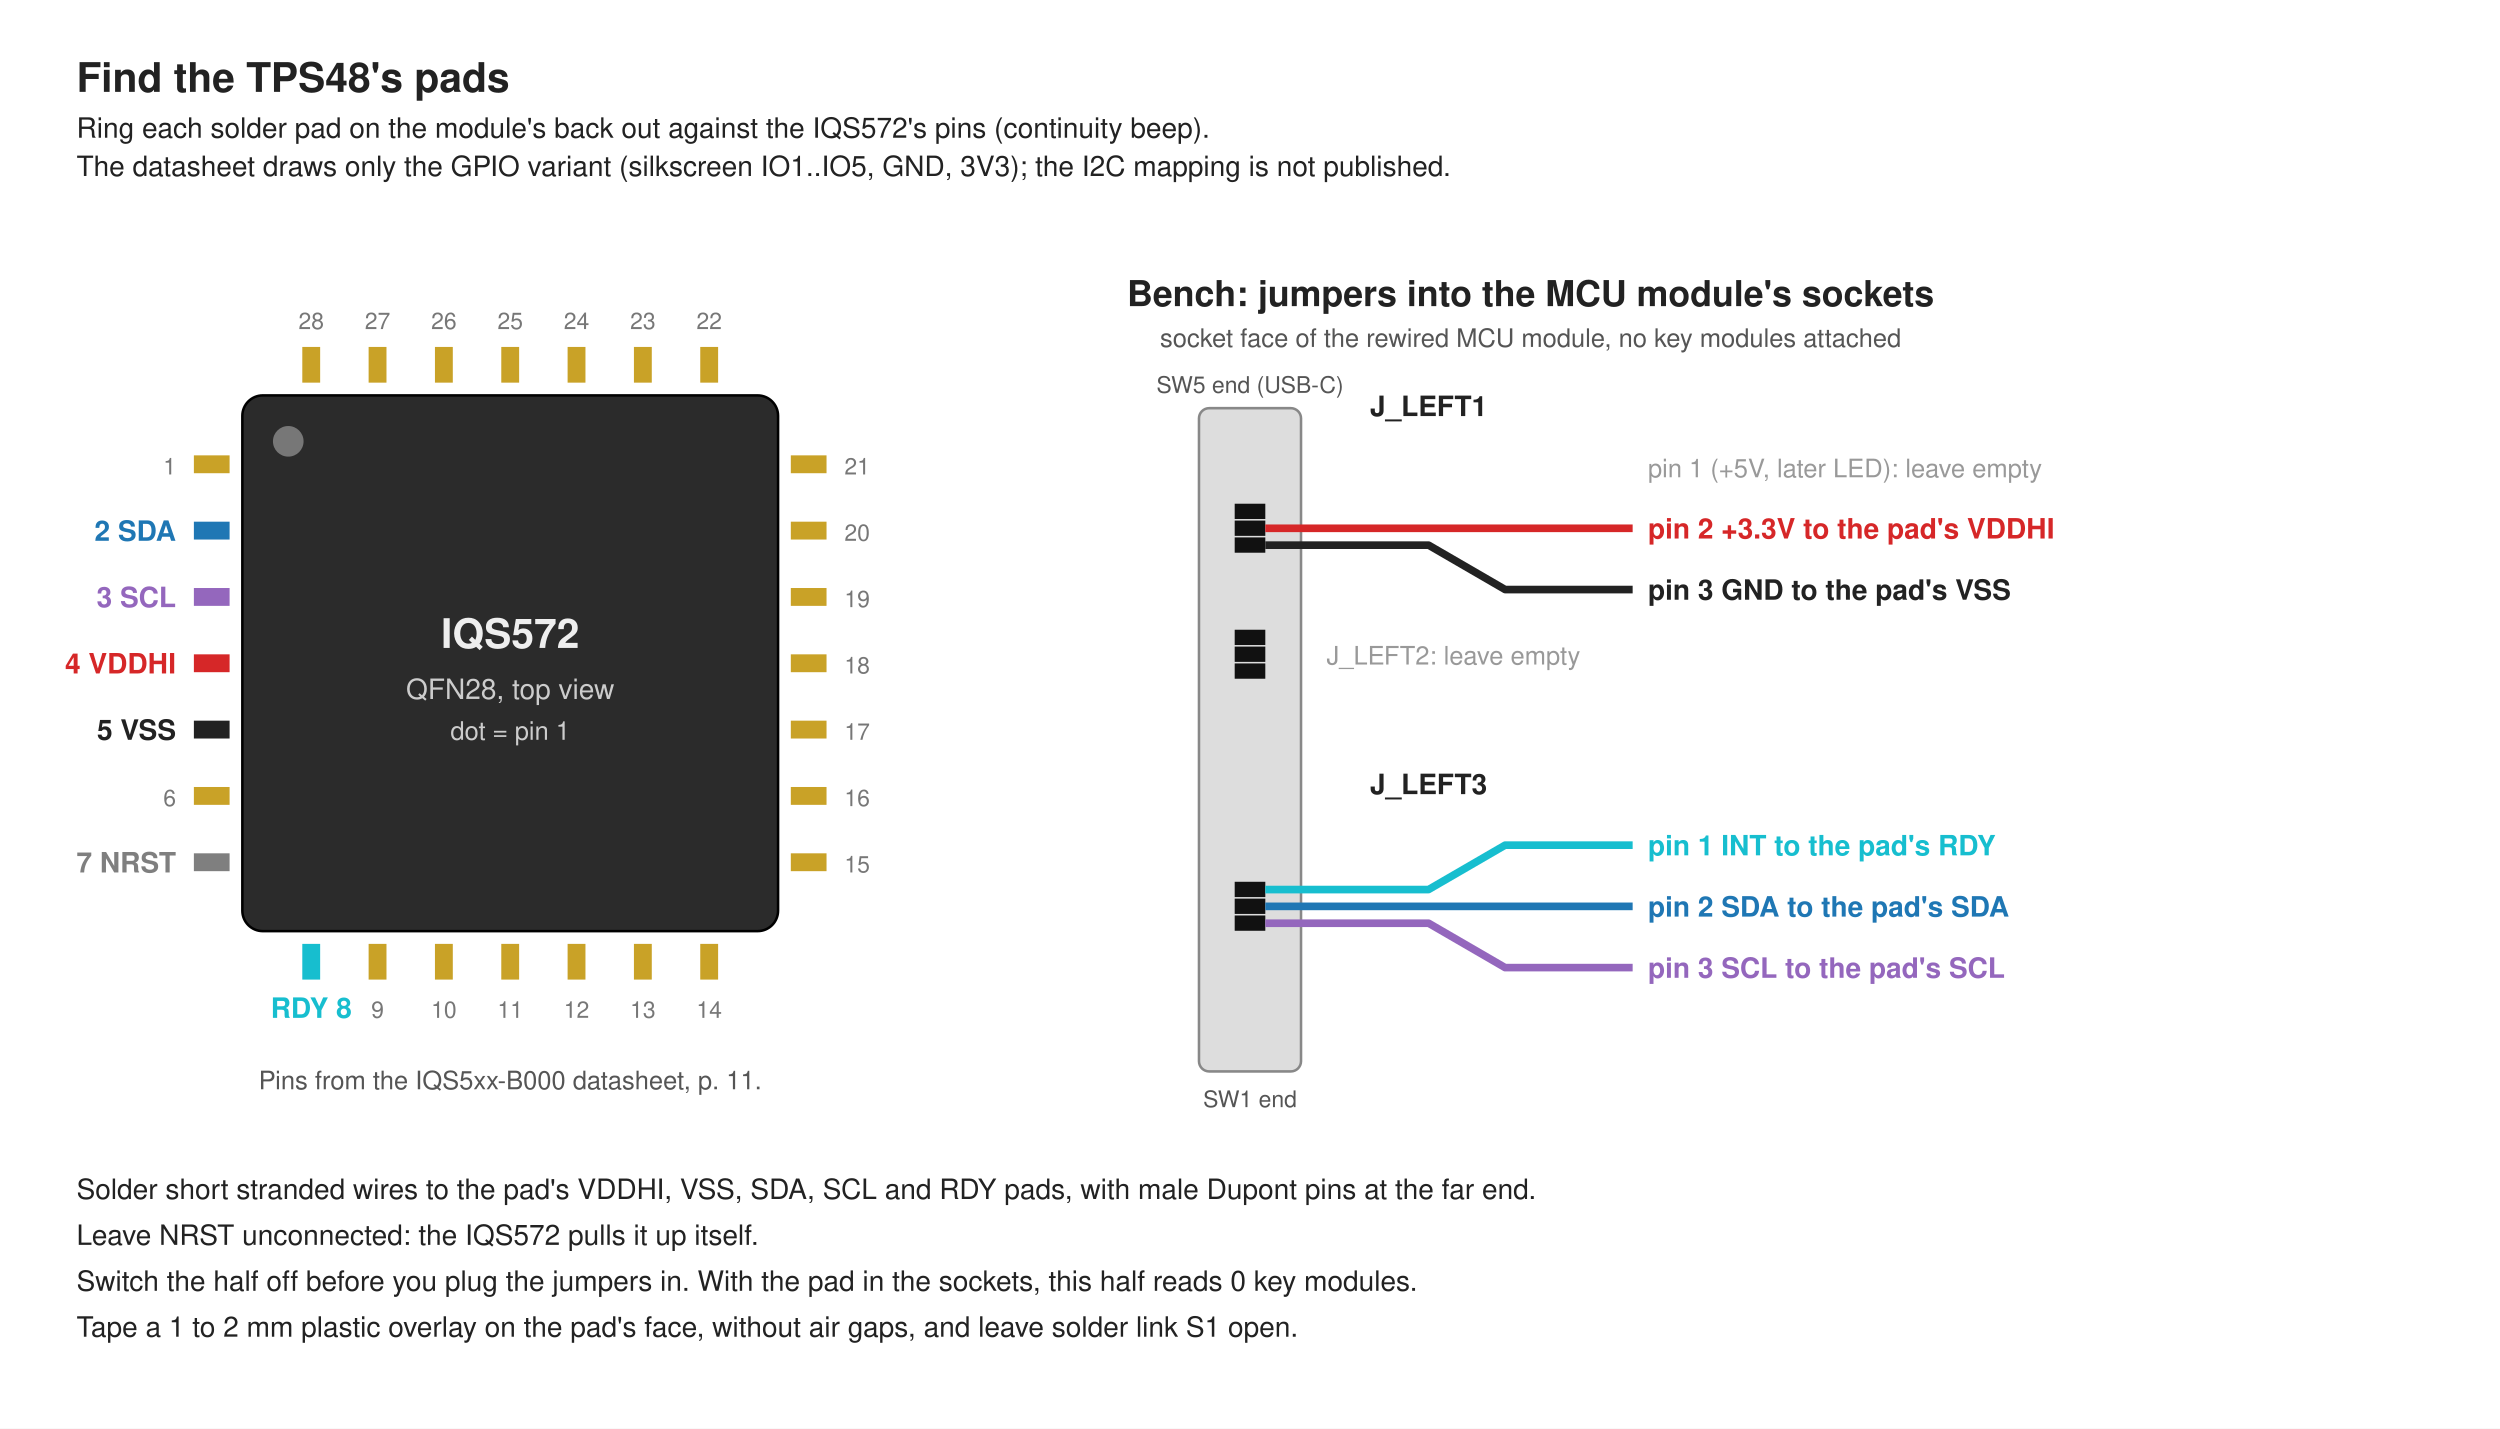
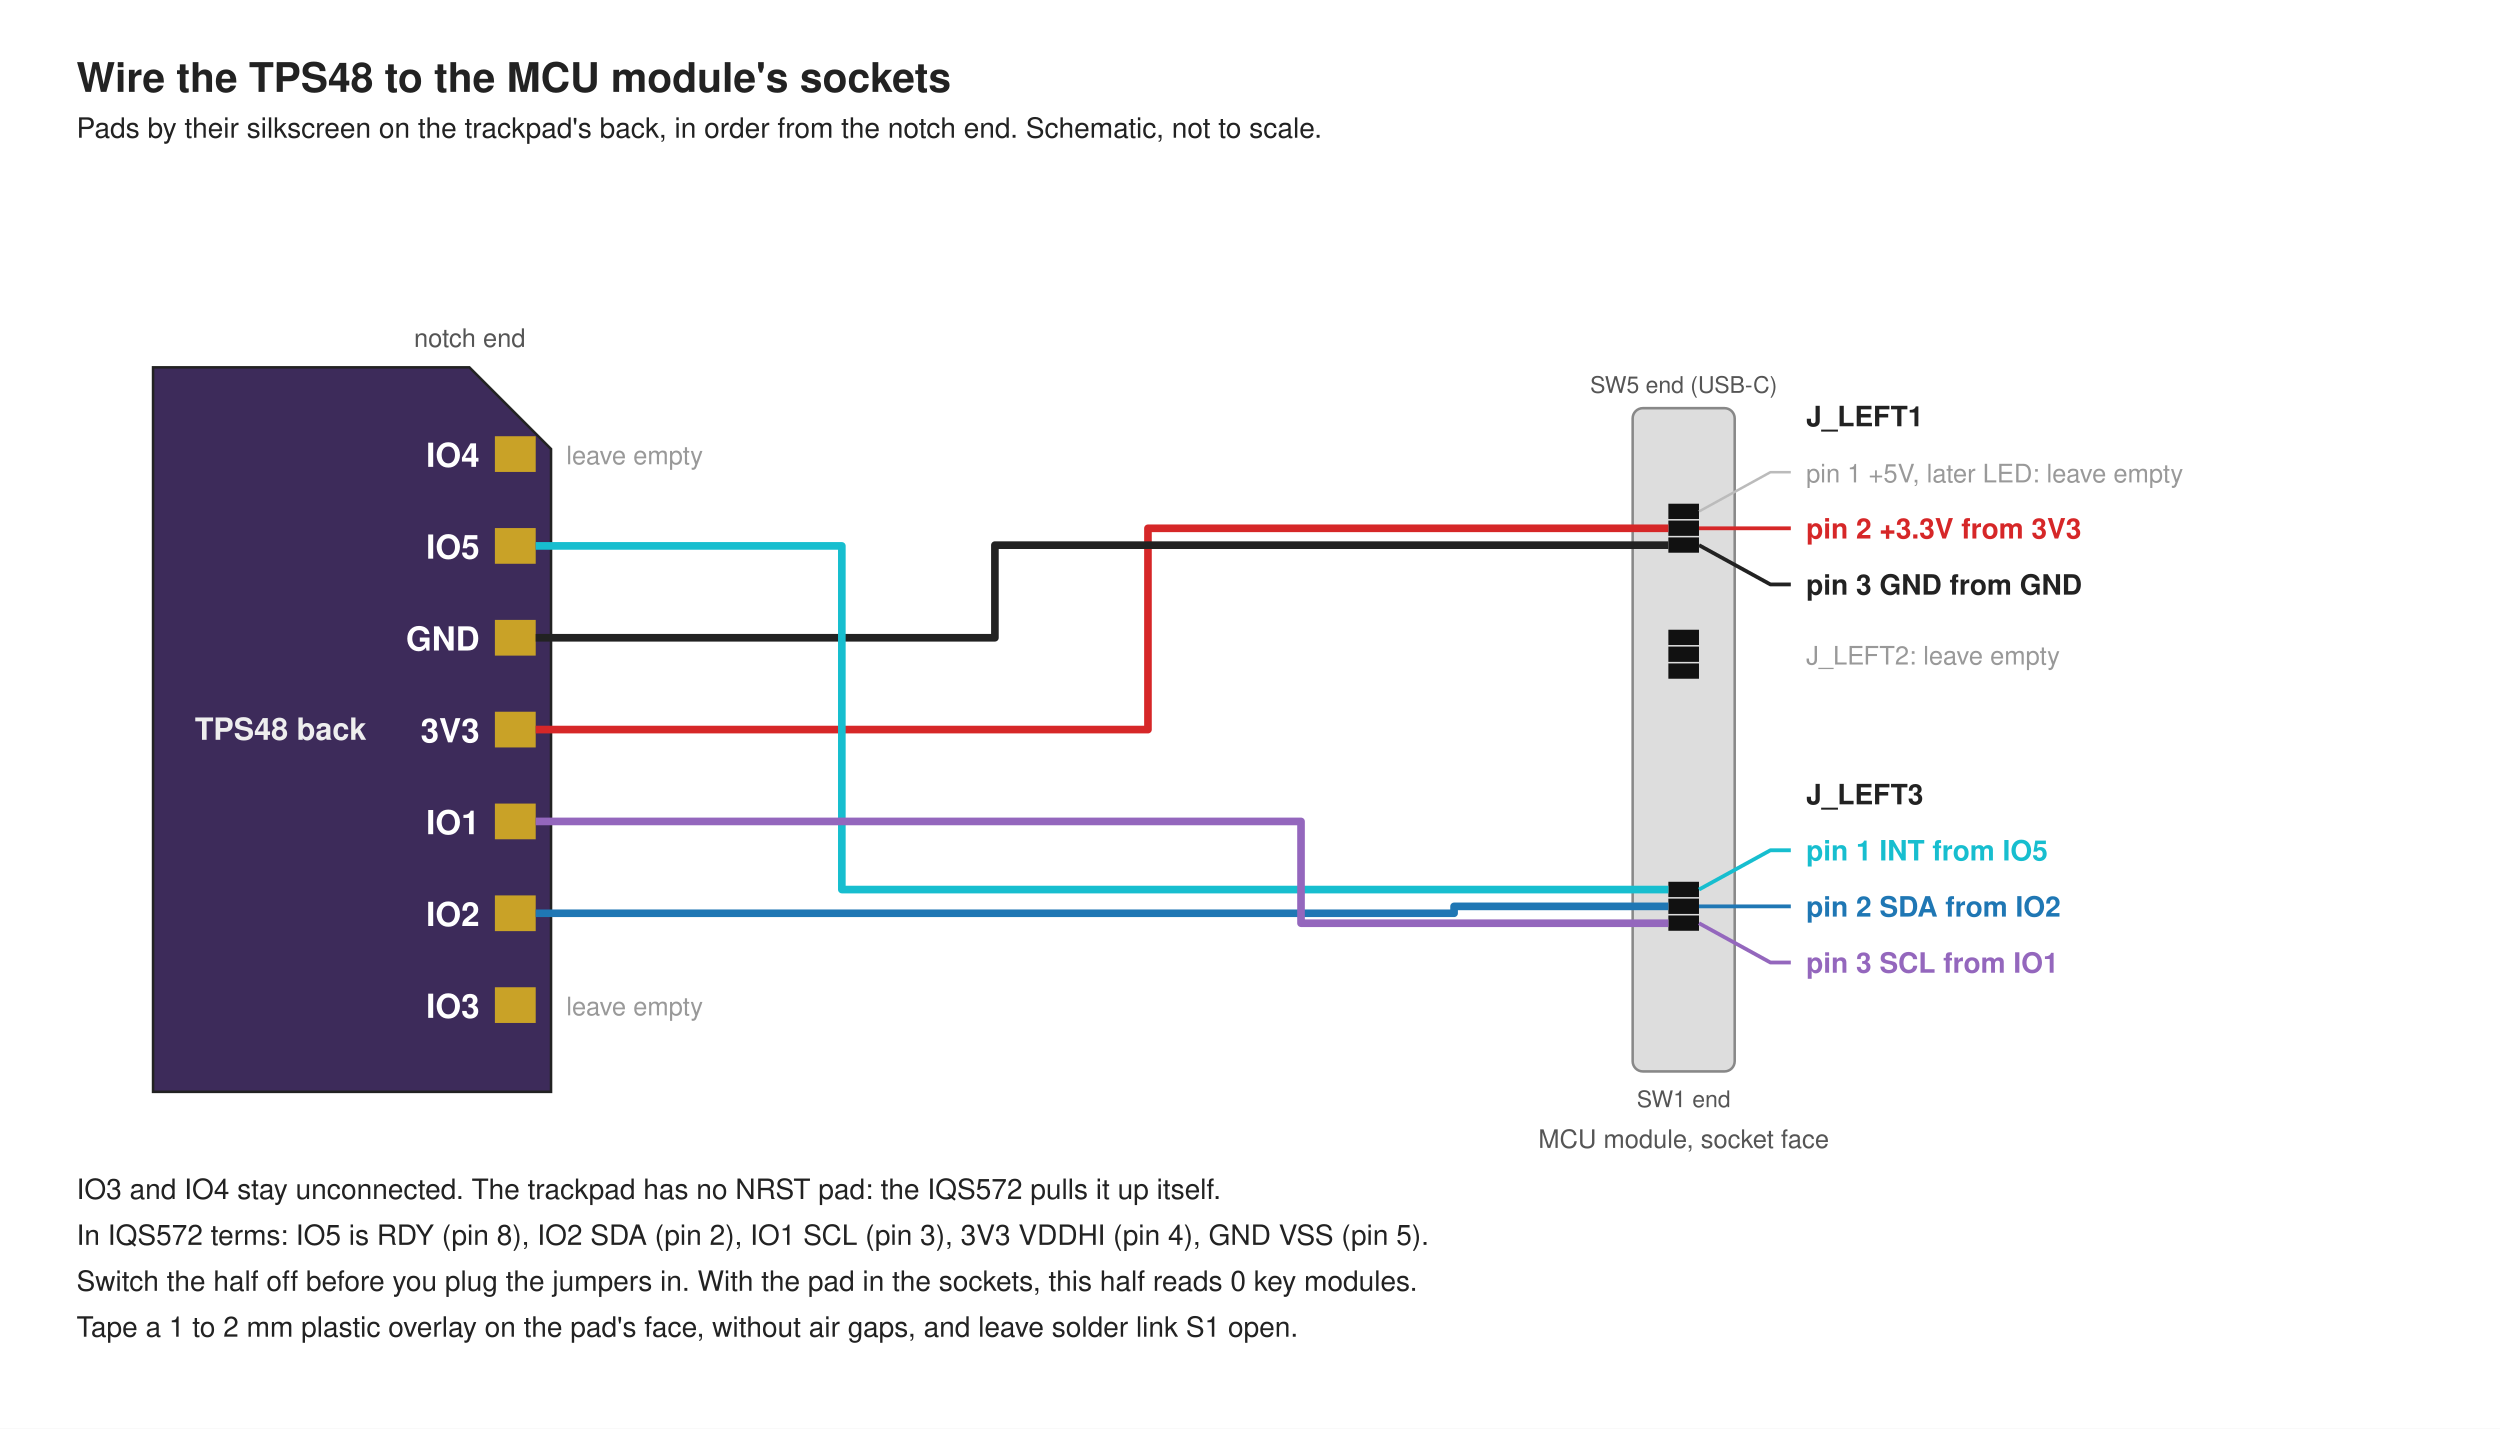
<svg xmlns="http://www.w3.org/2000/svg" viewBox="0 0 980 560" width="980" height="560">
  <rect width="980" height="560" fill="#fff" />
-   <text x="30.0" y="36.0" font-size="16" text-anchor="start" font-weight="bold" fill="#222" font-family="Helvetica, Arial, sans-serif">Find the TPS48's pads</text>
-   <text x="30.0" y="54.0" font-size="11" text-anchor="start" font-weight="normal" fill="#222" font-family="Helvetica, Arial, sans-serif">Ring each solder pad on the module's back out against the IQS572's pins (continuity beep).</text>
-   <text x="30.0" y="69.0" font-size="11" text-anchor="start" font-weight="normal" fill="#222" font-family="Helvetica, Arial, sans-serif">The datasheet draws only the GPIO variant (silkscreen IO1..IO5, GND, 3V3); the I2C mapping is not published.</text>
-   <rect x="95.0" y="155.0" width="210.0" height="210.0" rx="8" fill="#2b2b2b" stroke="#000" />
-   <circle cx="113.0" cy="173.0" r="6" fill="#777" />
-   <text x="200.0" y="254.0" font-size="16" text-anchor="middle" font-weight="bold" fill="#eee" font-family="Helvetica, Arial, sans-serif">IQS572</text>
-   <text x="200.0" y="274.0" font-size="11" text-anchor="middle" font-weight="normal" fill="#ccc" font-family="Helvetica, Arial, sans-serif">QFN28, top view</text>
-   <text x="200.0" y="290.0" font-size="10" text-anchor="middle" font-weight="normal" fill="#ccc" font-family="Helvetica, Arial, sans-serif">dot = pin 1</text>
-   <rect x="76.0" y="178.5" width="14" height="7" fill="#c9a227" />
-   <text x="69.0" y="186.0" font-size="9" text-anchor="end" font-weight="normal" fill="#777" font-family="Helvetica, Arial, sans-serif">1</text>
-   <rect x="76.0" y="204.5" width="14" height="7" fill="#1f77b4" />
-   <text x="69.0" y="212.0" font-size="11" text-anchor="end" font-weight="bold" fill="#1f77b4" font-family="Helvetica, Arial, sans-serif">2 SDA</text>
-   <rect x="76.0" y="230.5" width="14" height="7" fill="#9467bd" />
-   <text x="69.0" y="238.0" font-size="11" text-anchor="end" font-weight="bold" fill="#9467bd" font-family="Helvetica, Arial, sans-serif">3 SCL</text>
-   <rect x="76.0" y="256.5" width="14" height="7" fill="#d62728" />
-   <text x="69.0" y="264.0" font-size="11" text-anchor="end" font-weight="bold" fill="#d62728" font-family="Helvetica, Arial, sans-serif">4 VDDHI</text>
-   <rect x="76.0" y="282.5" width="14" height="7" fill="#222222" />
-   <text x="69.0" y="290.0" font-size="11" text-anchor="end" font-weight="bold" fill="#222222" font-family="Helvetica, Arial, sans-serif">5 VSS</text>
-   <rect x="76.0" y="308.5" width="14" height="7" fill="#c9a227" />
-   <text x="69.0" y="316.0" font-size="9" text-anchor="end" font-weight="normal" fill="#777" font-family="Helvetica, Arial, sans-serif">6</text>
-   <rect x="76.0" y="334.5" width="14" height="7" fill="#7f7f7f" />
-   <text x="69.0" y="342.0" font-size="11" text-anchor="end" font-weight="bold" fill="#7f7f7f" font-family="Helvetica, Arial, sans-serif">7 NRST</text>
-   <rect x="118.5" y="370.0" width="7" height="14" fill="#17becf" />
-   <text x="122.0" y="399.0" font-size="11" text-anchor="middle" font-weight="bold" fill="#17becf" font-family="Helvetica, Arial, sans-serif">RDY 8</text>
-   <rect x="144.5" y="370.0" width="7" height="14" fill="#c9a227" />
-   <text x="148.0" y="399.0" font-size="9" text-anchor="middle" font-weight="normal" fill="#777" font-family="Helvetica, Arial, sans-serif">9</text>
-   <rect x="170.5" y="370.0" width="7" height="14" fill="#c9a227" />
-   <text x="174.0" y="399.0" font-size="9" text-anchor="middle" font-weight="normal" fill="#777" font-family="Helvetica, Arial, sans-serif">10</text>
-   <rect x="196.5" y="370.0" width="7" height="14" fill="#c9a227" />
-   <text x="200.0" y="399.0" font-size="9" text-anchor="middle" font-weight="normal" fill="#777" font-family="Helvetica, Arial, sans-serif">11</text>
-   <rect x="222.5" y="370.0" width="7" height="14" fill="#c9a227" />
-   <text x="226.0" y="399.0" font-size="9" text-anchor="middle" font-weight="normal" fill="#777" font-family="Helvetica, Arial, sans-serif">12</text>
-   <rect x="248.5" y="370.0" width="7" height="14" fill="#c9a227" />
-   <text x="252.0" y="399.0" font-size="9" text-anchor="middle" font-weight="normal" fill="#777" font-family="Helvetica, Arial, sans-serif">13</text>
-   <rect x="274.5" y="370.0" width="7" height="14" fill="#c9a227" />
-   <text x="278.0" y="399.0" font-size="9" text-anchor="middle" font-weight="normal" fill="#777" font-family="Helvetica, Arial, sans-serif">14</text>
-   <rect x="310.0" y="334.5" width="14" height="7" fill="#c9a227" />
-   <text x="331.0" y="342.0" font-size="9" text-anchor="start" font-weight="normal" fill="#777" font-family="Helvetica, Arial, sans-serif">15</text>
-   <rect x="310.0" y="308.5" width="14" height="7" fill="#c9a227" />
-   <text x="331.0" y="316.0" font-size="9" text-anchor="start" font-weight="normal" fill="#777" font-family="Helvetica, Arial, sans-serif">16</text>
-   <rect x="310.0" y="282.5" width="14" height="7" fill="#c9a227" />
-   <text x="331.0" y="290.0" font-size="9" text-anchor="start" font-weight="normal" fill="#777" font-family="Helvetica, Arial, sans-serif">17</text>
-   <rect x="310.0" y="256.5" width="14" height="7" fill="#c9a227" />
-   <text x="331.0" y="264.0" font-size="9" text-anchor="start" font-weight="normal" fill="#777" font-family="Helvetica, Arial, sans-serif">18</text>
-   <rect x="310.0" y="230.5" width="14" height="7" fill="#c9a227" />
-   <text x="331.0" y="238.0" font-size="9" text-anchor="start" font-weight="normal" fill="#777" font-family="Helvetica, Arial, sans-serif">19</text>
-   <rect x="310.0" y="204.5" width="14" height="7" fill="#c9a227" />
-   <text x="331.0" y="212.0" font-size="9" text-anchor="start" font-weight="normal" fill="#777" font-family="Helvetica, Arial, sans-serif">20</text>
-   <rect x="310.0" y="178.5" width="14" height="7" fill="#c9a227" />
-   <text x="331.0" y="186.0" font-size="9" text-anchor="start" font-weight="normal" fill="#777" font-family="Helvetica, Arial, sans-serif">21</text>
-   <rect x="274.5" y="136.0" width="7" height="14" fill="#c9a227" />
-   <text x="278.0" y="129.0" font-size="9" text-anchor="middle" font-weight="normal" fill="#777" font-family="Helvetica, Arial, sans-serif">22</text>
-   <rect x="248.5" y="136.0" width="7" height="14" fill="#c9a227" />
-   <text x="252.0" y="129.0" font-size="9" text-anchor="middle" font-weight="normal" fill="#777" font-family="Helvetica, Arial, sans-serif">23</text>
-   <rect x="222.5" y="136.0" width="7" height="14" fill="#c9a227" />
-   <text x="226.0" y="129.0" font-size="9" text-anchor="middle" font-weight="normal" fill="#777" font-family="Helvetica, Arial, sans-serif">24</text>
-   <rect x="196.5" y="136.0" width="7" height="14" fill="#c9a227" />
-   <text x="200.0" y="129.0" font-size="9" text-anchor="middle" font-weight="normal" fill="#777" font-family="Helvetica, Arial, sans-serif">25</text>
-   <rect x="170.5" y="136.0" width="7" height="14" fill="#c9a227" />
-   <text x="174.0" y="129.0" font-size="9" text-anchor="middle" font-weight="normal" fill="#777" font-family="Helvetica, Arial, sans-serif">26</text>
-   <rect x="144.5" y="136.0" width="7" height="14" fill="#c9a227" />
-   <text x="148.0" y="129.0" font-size="9" text-anchor="middle" font-weight="normal" fill="#777" font-family="Helvetica, Arial, sans-serif">27</text>
-   <rect x="118.5" y="136.0" width="7" height="14" fill="#c9a227" />
-   <text x="122.0" y="129.0" font-size="9" text-anchor="middle" font-weight="normal" fill="#777" font-family="Helvetica, Arial, sans-serif">28</text>
-   <text x="200.0" y="427.0" font-size="10" text-anchor="middle" font-weight="normal" fill="#555" font-family="Helvetica, Arial, sans-serif">Pins from the IQS5xx-B000 datasheet, p. 11.</text>
-   <text x="600.0" y="120.0" font-size="14" text-anchor="middle" font-weight="bold" fill="#222" font-family="Helvetica, Arial, sans-serif">Bench: jumpers into the MCU module's sockets</text>
-   <text x="600.0" y="136.0" font-size="10" text-anchor="middle" font-weight="normal" fill="#555" font-family="Helvetica, Arial, sans-serif">socket face of the rewired MCU module, no key modules attached</text>
-   <rect x="470.0" y="160.0" width="40" height="260.0" rx="4" fill="#ddd" stroke="#888" />
-   <text x="490.0" y="154.0" font-size="9" text-anchor="middle" font-weight="normal" fill="#555" font-family="Helvetica, Arial, sans-serif">SW5 end (USB-C)</text>
-   <text x="490.0" y="434.0" font-size="9" text-anchor="middle" font-weight="normal" fill="#555" font-family="Helvetica, Arial, sans-serif">SW1 end</text>
-   <rect x="484.0" y="197.456" width="12" height="6" fill="#111" />
-   <text x="646.0" y="187.1" font-size="10" text-anchor="start" font-weight="normal" fill="#999" font-family="Helvetica, Arial, sans-serif">pin 1 (+5V, later LED): leave empty</text>
-   <rect x="484.0" y="204.06" width="12" height="6" fill="#111" />
-   <polyline points="496.0,207.1 560.0,207.1 590.0,207.1 640.0,207.1" fill="none" stroke="#d62728" stroke-width="3" stroke-linejoin="round" />
-   <text x="646.0" y="211.1" font-size="11" text-anchor="start" font-weight="bold" fill="#d62728" font-family="Helvetica, Arial, sans-serif">pin 2 +3.3V  to the pad's VDDHI</text>
-   <rect x="484.0" y="210.664" width="12" height="6" fill="#111" />
-   <polyline points="496.0,213.7 560.0,213.7 590.0,231.1 640.0,231.1" fill="none" stroke="#222222" stroke-width="3" stroke-linejoin="round" />
-   <text x="646.0" y="235.1" font-size="11" text-anchor="start" font-weight="bold" fill="#222222" font-family="Helvetica, Arial, sans-serif">pin 3 GND  to the pad's VSS</text>
-   <text x="560.0" y="163.1" font-size="11" text-anchor="middle" font-weight="bold" fill="#222" font-family="Helvetica, Arial, sans-serif">J_LEFT1</text>
-   <text x="520.0" y="260.5" font-size="10" text-anchor="start" font-weight="normal" fill="#999" font-family="Helvetica, Arial, sans-serif">J_LEFT2: leave empty</text>
-   <rect x="484.0" y="246.856" width="12" height="6" fill="#111" />
-   <rect x="484.0" y="253.46" width="12" height="6" fill="#111" />
-   <rect x="484.0" y="260.064" width="12" height="6" fill="#111" />
-   <rect x="484.0" y="345.656" width="12" height="6" fill="#111" />
-   <polyline points="496.0,348.7 560.0,348.7 590.0,331.3 640.0,331.3" fill="none" stroke="#17becf" stroke-width="3" stroke-linejoin="round" />
-   <text x="646.0" y="335.3" font-size="11" text-anchor="start" font-weight="bold" fill="#17becf" font-family="Helvetica, Arial, sans-serif">pin 1 INT  to the pad's RDY</text>
-   <rect x="484.0" y="352.26" width="12" height="6" fill="#111" />
-   <polyline points="496.0,355.3 560.0,355.3 590.0,355.3 640.0,355.3" fill="none" stroke="#1f77b4" stroke-width="3" stroke-linejoin="round" />
-   <text x="646.0" y="359.3" font-size="11" text-anchor="start" font-weight="bold" fill="#1f77b4" font-family="Helvetica, Arial, sans-serif">pin 2 SDA  to the pad's SDA</text>
-   <rect x="484.0" y="358.864" width="12" height="6" fill="#111" />
-   <polyline points="496.0,361.9 560.0,361.9 590.0,379.3 640.0,379.3" fill="none" stroke="#9467bd" stroke-width="3" stroke-linejoin="round" />
-   <text x="646.0" y="383.3" font-size="11" text-anchor="start" font-weight="bold" fill="#9467bd" font-family="Helvetica, Arial, sans-serif">pin 3 SCL  to the pad's SCL</text>
-   <text x="560.0" y="311.3" font-size="11" text-anchor="middle" font-weight="bold" fill="#222" font-family="Helvetica, Arial, sans-serif">J_LEFT3</text>
-   <text x="30.0" y="470.0" font-size="11" text-anchor="start" font-weight="normal" fill="#222" font-family="Helvetica, Arial, sans-serif">Solder short stranded wires to the pad's VDDHI, VSS, SDA, SCL and RDY pads, with male Dupont pins at the far end.</text>
-   <text x="30.0" y="488.0" font-size="11" text-anchor="start" font-weight="normal" fill="#222" font-family="Helvetica, Arial, sans-serif">Leave NRST unconnected: the IQS572 pulls it up itself.</text>
+   <text x="30.0" y="36.0" font-size="16" text-anchor="start" font-weight="bold" fill="#222" font-family="Helvetica, Arial, sans-serif">Wire the TPS48 to the MCU module's sockets</text>
+   <text x="30.0" y="54.0" font-size="11" text-anchor="start" font-weight="normal" fill="#222" font-family="Helvetica, Arial, sans-serif">Pads by their silkscreen on the trackpad's back, in order from the notch end. Schematic, not to scale.</text>
+   <path d="M60,144.0 H184.0 L216.0,176.0 V428.0 H60 Z" fill="#3d2b5a" stroke="#222" />
+   <text x="206.0" y="136.0" font-size="10" text-anchor="end" font-weight="normal" fill="#555" font-family="Helvetica, Arial, sans-serif">notch end</text>
+   <text x="110.0" y="290.0" font-size="12" text-anchor="middle" font-weight="bold" fill="#eee" font-family="Helvetica, Arial, sans-serif">TPS48 back</text>
+   <rect x="194.0" y="171.0" width="16" height="14" fill="#c9a227" />
+   <text x="188.0" y="183.0" font-size="13" text-anchor="end" font-weight="bold" fill="#fff" font-family="Helvetica, Arial, sans-serif">IO4</text>
+   <text x="222.0" y="182.0" font-size="10" text-anchor="start" font-weight="normal" fill="#999" font-family="Helvetica, Arial, sans-serif">leave empty</text>
+   <rect x="194.0" y="207.0" width="16" height="14" fill="#c9a227" />
+   <text x="188.0" y="219.0" font-size="13" text-anchor="end" font-weight="bold" fill="#fff" font-family="Helvetica, Arial, sans-serif">IO5</text>
+   <rect x="194.0" y="243.0" width="16" height="14" fill="#c9a227" />
+   <text x="188.0" y="255.0" font-size="13" text-anchor="end" font-weight="bold" fill="#fff" font-family="Helvetica, Arial, sans-serif">GND</text>
+   <rect x="194.0" y="279.0" width="16" height="14" fill="#c9a227" />
+   <text x="188.0" y="291.0" font-size="13" text-anchor="end" font-weight="bold" fill="#fff" font-family="Helvetica, Arial, sans-serif">3V3</text>
+   <rect x="194.0" y="315.0" width="16" height="14" fill="#c9a227" />
+   <text x="188.0" y="327.0" font-size="13" text-anchor="end" font-weight="bold" fill="#fff" font-family="Helvetica, Arial, sans-serif">IO1</text>
+   <rect x="194.0" y="351.0" width="16" height="14" fill="#c9a227" />
+   <text x="188.0" y="363.0" font-size="13" text-anchor="end" font-weight="bold" fill="#fff" font-family="Helvetica, Arial, sans-serif">IO2</text>
+   <rect x="194.0" y="387.0" width="16" height="14" fill="#c9a227" />
+   <text x="188.0" y="399.0" font-size="13" text-anchor="end" font-weight="bold" fill="#fff" font-family="Helvetica, Arial, sans-serif">IO3</text>
+   <text x="222.0" y="398.0" font-size="10" text-anchor="start" font-weight="normal" fill="#999" font-family="Helvetica, Arial, sans-serif">leave empty</text>
+   <rect x="640.0" y="160.0" width="40" height="260.0" rx="4" fill="#ddd" stroke="#888" />
+   <text x="660.0" y="154.0" font-size="9" text-anchor="middle" font-weight="normal" fill="#555" font-family="Helvetica, Arial, sans-serif">SW5 end (USB-C)</text>
+   <text x="660.0" y="434.0" font-size="9" text-anchor="middle" font-weight="normal" fill="#555" font-family="Helvetica, Arial, sans-serif">SW1 end</text>
+   <text x="660.0" y="450.0" font-size="10" text-anchor="middle" font-weight="normal" fill="#555" font-family="Helvetica, Arial, sans-serif">MCU module, socket face</text>
+   <rect x="654.0" y="197.456" width="12" height="6" fill="#111" />
+   <polyline points="666.0,200.5 694.0,185.1 702.0,185.1" fill="none" stroke="#bbb" stroke-width="1" stroke-linejoin="round" />
+   <text x="708.0" y="189.1" font-size="10" text-anchor="start" font-weight="normal" fill="#999" font-family="Helvetica, Arial, sans-serif">pin 1  +5V, later LED: leave empty</text>
+   <rect x="654.0" y="204.06" width="12" height="6" fill="#111" />
+   <polyline points="210.0,286.0 450.0,286.0 450.0,207.1 654.0,207.1" fill="none" stroke="#d62728" stroke-width="3" stroke-linejoin="round" />
+   <polyline points="666.0,207.1 694.0,207.1 702.0,207.1" fill="none" stroke="#d62728" stroke-width="1.5" stroke-linejoin="round" />
+   <text x="708.0" y="211.1" font-size="11" text-anchor="start" font-weight="bold" fill="#d62728" font-family="Helvetica, Arial, sans-serif">pin 2  +3.3V  from 3V3</text>
+   <rect x="654.0" y="210.664" width="12" height="6" fill="#111" />
+   <polyline points="210.0,250.0 390.0,250.0 390.0,213.7 654.0,213.7" fill="none" stroke="#222222" stroke-width="3" stroke-linejoin="round" />
+   <polyline points="666.0,213.7 694.0,229.1 702.0,229.1" fill="none" stroke="#222222" stroke-width="1.5" stroke-linejoin="round" />
+   <text x="708.0" y="233.1" font-size="11" text-anchor="start" font-weight="bold" fill="#222222" font-family="Helvetica, Arial, sans-serif">pin 3  GND  from GND</text>
+   <text x="708.0" y="167.1" font-size="11" text-anchor="start" font-weight="bold" fill="#222" font-family="Helvetica, Arial, sans-serif">J_LEFT1</text>
+   <rect x="654.0" y="246.856" width="12" height="6" fill="#111" />
+   <rect x="654.0" y="253.46" width="12" height="6" fill="#111" />
+   <rect x="654.0" y="260.064" width="12" height="6" fill="#111" />
+   <text x="708.0" y="260.5" font-size="10" text-anchor="start" font-weight="normal" fill="#999" font-family="Helvetica, Arial, sans-serif">J_LEFT2: leave empty</text>
+   <rect x="654.0" y="345.656" width="12" height="6" fill="#111" />
+   <polyline points="210.0,214.0 330.0,214.0 330.0,348.7 654.0,348.7" fill="none" stroke="#17becf" stroke-width="3" stroke-linejoin="round" />
+   <polyline points="666.0,348.7 694.0,333.3 702.0,333.3" fill="none" stroke="#17becf" stroke-width="1.5" stroke-linejoin="round" />
+   <text x="708.0" y="337.3" font-size="11" text-anchor="start" font-weight="bold" fill="#17becf" font-family="Helvetica, Arial, sans-serif">pin 1  INT  from IO5</text>
+   <rect x="654.0" y="352.26" width="12" height="6" fill="#111" />
+   <polyline points="210.0,358.0 570.0,358.0 570.0,355.3 654.0,355.3" fill="none" stroke="#1f77b4" stroke-width="3" stroke-linejoin="round" />
+   <polyline points="666.0,355.3 694.0,355.3 702.0,355.3" fill="none" stroke="#1f77b4" stroke-width="1.5" stroke-linejoin="round" />
+   <text x="708.0" y="359.3" font-size="11" text-anchor="start" font-weight="bold" fill="#1f77b4" font-family="Helvetica, Arial, sans-serif">pin 2  SDA  from IO2</text>
+   <rect x="654.0" y="358.864" width="12" height="6" fill="#111" />
+   <polyline points="210.0,322.0 510.0,322.0 510.0,361.9 654.0,361.9" fill="none" stroke="#9467bd" stroke-width="3" stroke-linejoin="round" />
+   <polyline points="666.0,361.9 694.0,377.3 702.0,377.3" fill="none" stroke="#9467bd" stroke-width="1.5" stroke-linejoin="round" />
+   <text x="708.0" y="381.3" font-size="11" text-anchor="start" font-weight="bold" fill="#9467bd" font-family="Helvetica, Arial, sans-serif">pin 3  SCL  from IO1</text>
+   <text x="708.0" y="315.3" font-size="11" text-anchor="start" font-weight="bold" fill="#222" font-family="Helvetica, Arial, sans-serif">J_LEFT3</text>
+   <text x="30.0" y="470.0" font-size="11" text-anchor="start" font-weight="normal" fill="#222" font-family="Helvetica, Arial, sans-serif">IO3 and IO4 stay unconnected. The trackpad has no NRST pad: the IQS572 pulls it up itself.</text>
+   <text x="30.0" y="488.0" font-size="11" text-anchor="start" font-weight="normal" fill="#222" font-family="Helvetica, Arial, sans-serif">In IQS572 terms: IO5 is RDY (pin 8), IO2 SDA (pin 2), IO1 SCL (pin 3), 3V3 VDDHI (pin 4), GND VSS (pin 5).</text>
  <text x="30.0" y="506.0" font-size="11" text-anchor="start" font-weight="normal" fill="#222" font-family="Helvetica, Arial, sans-serif">Switch the half off before you plug the jumpers in. With the pad in the sockets, this half reads 0 key modules.</text>
  <text x="30.0" y="524.0" font-size="11" text-anchor="start" font-weight="normal" fill="#222" font-family="Helvetica, Arial, sans-serif">Tape a 1 to 2 mm plastic overlay on the pad's face, without air gaps, and leave solder link S1 open.</text>
</svg>
